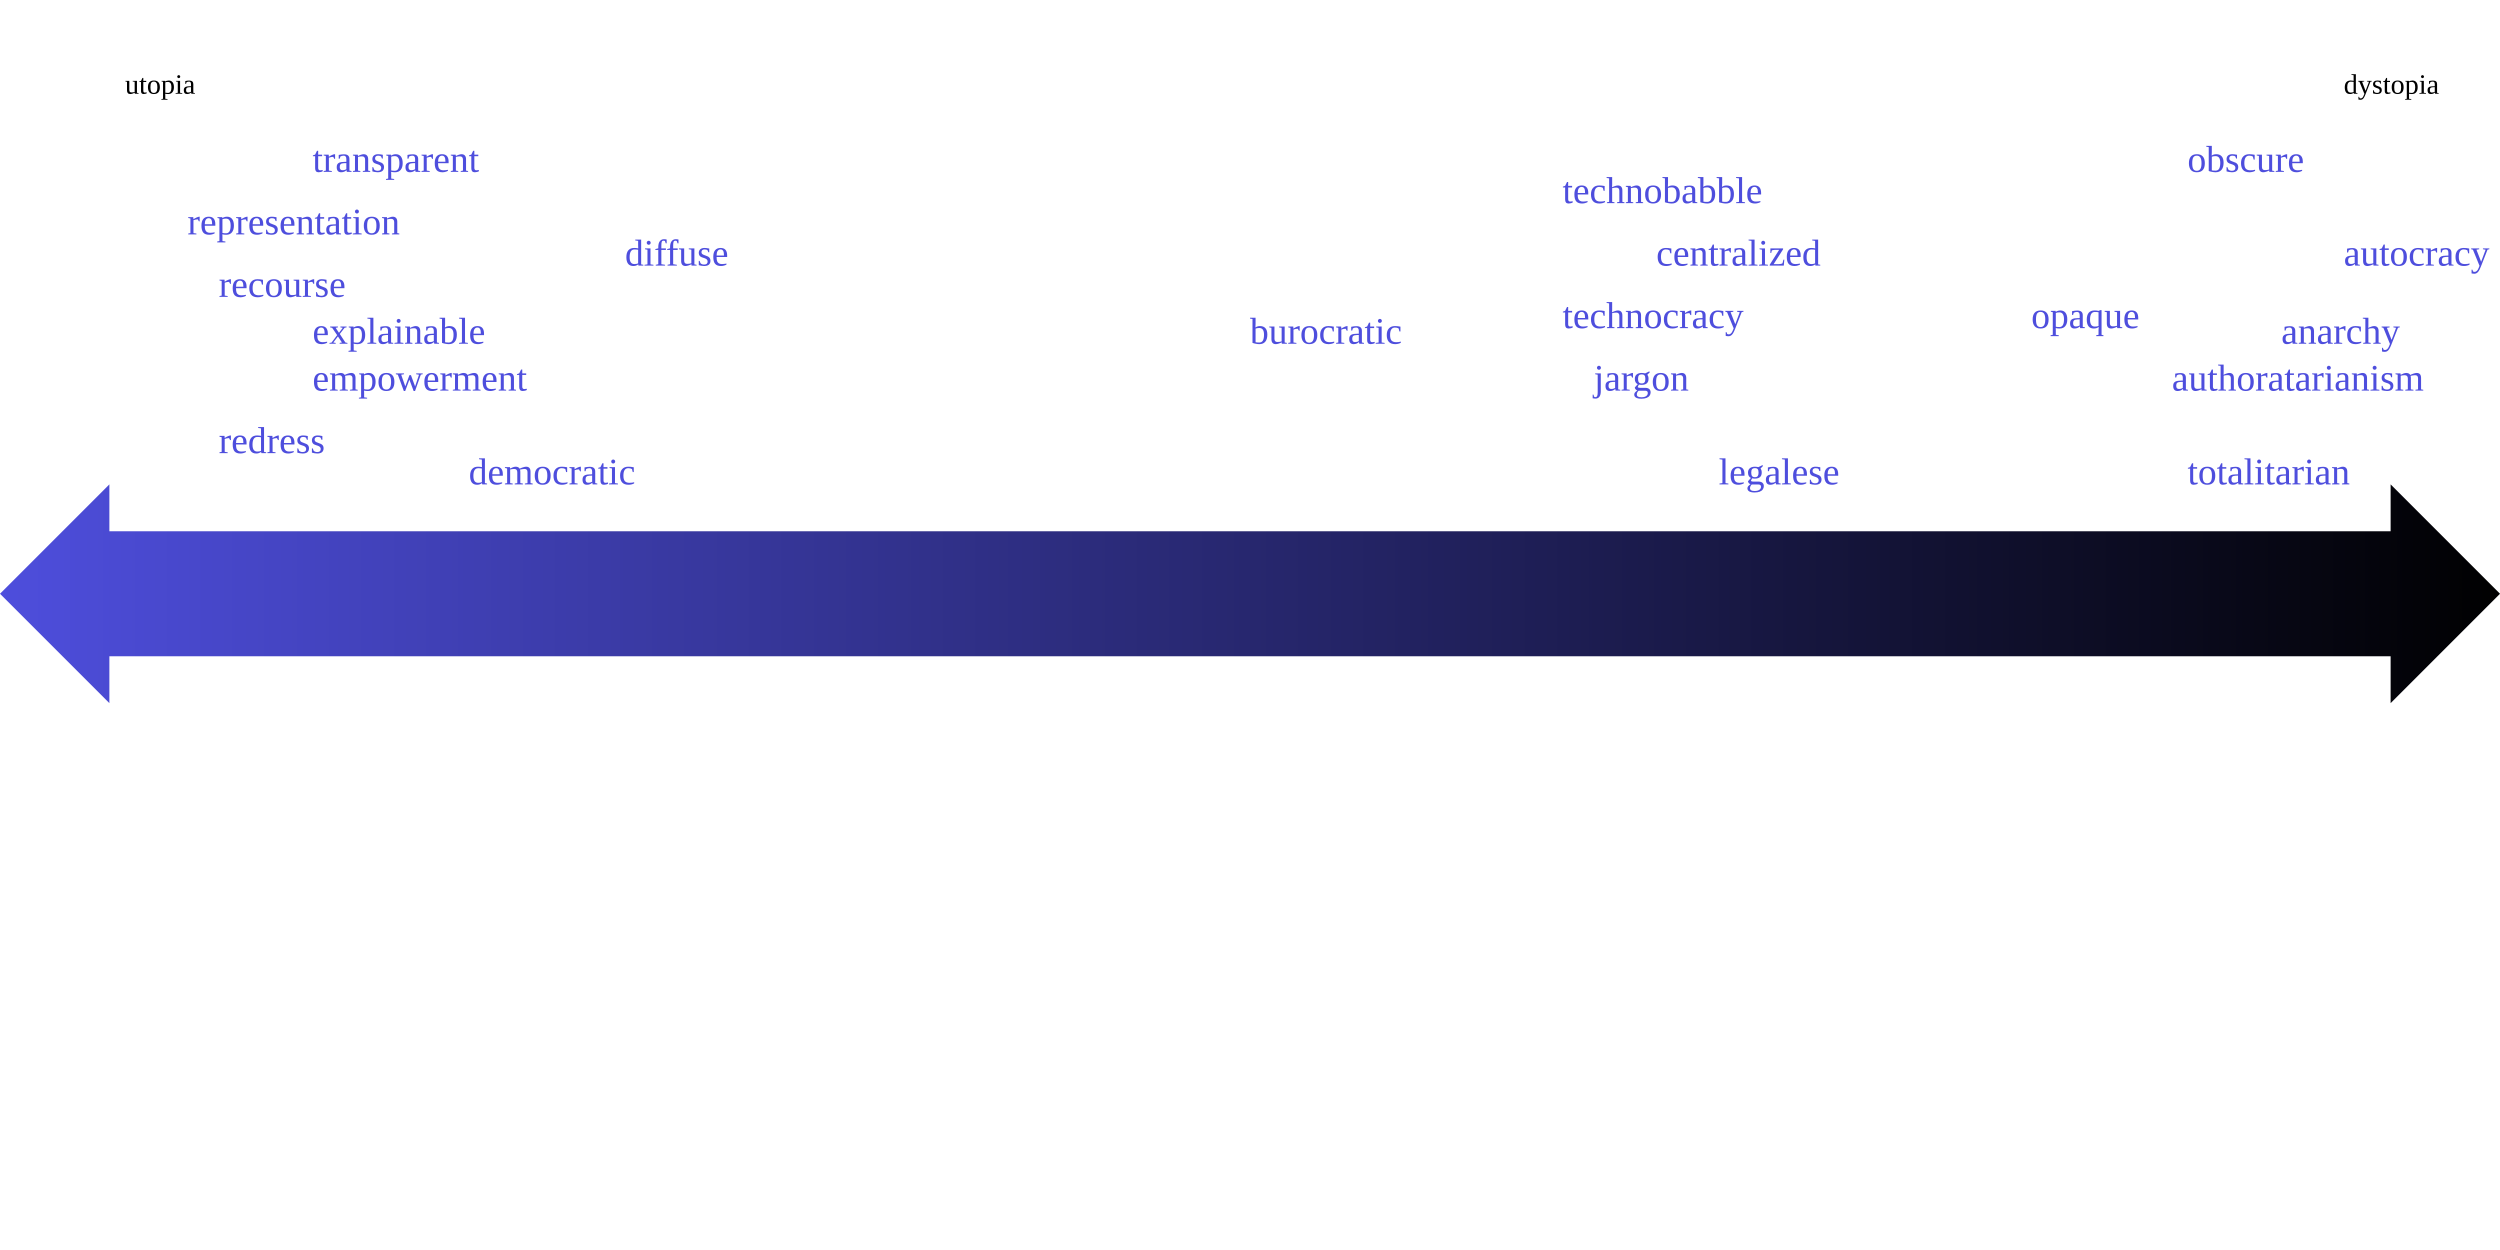
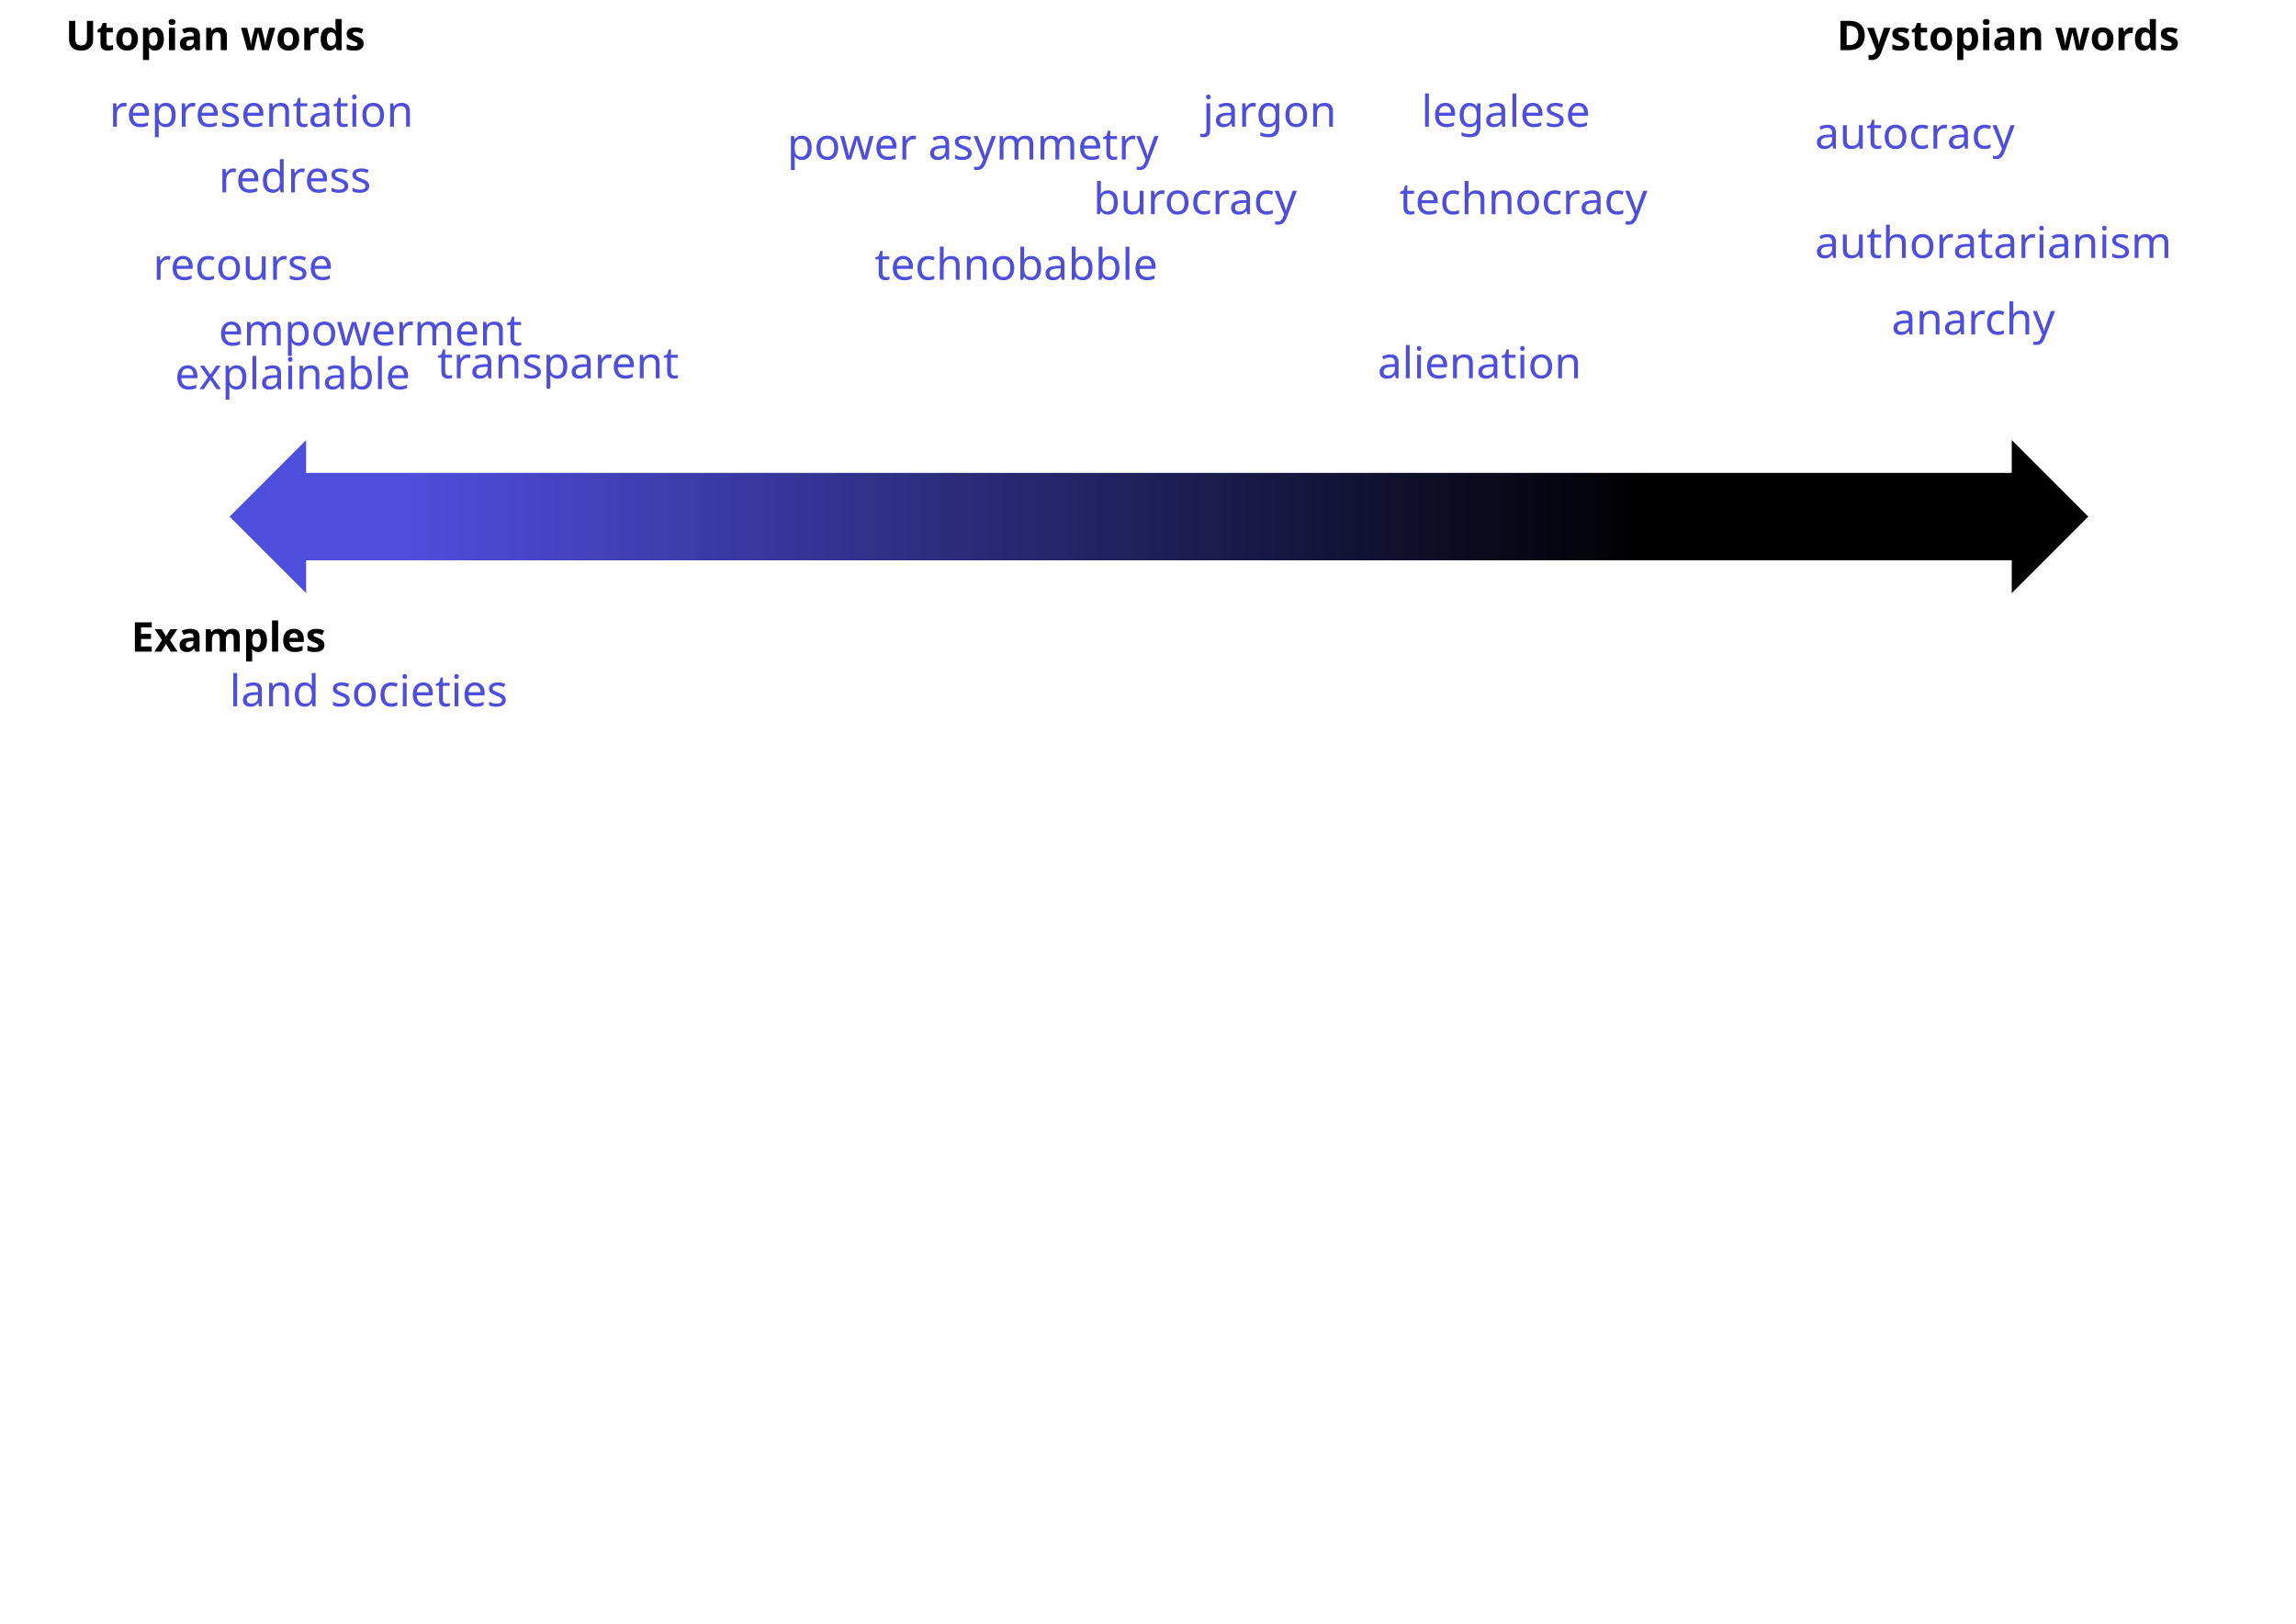
- <svg xmlns="http://www.w3.org/2000/svg" width="254mm" height="127mm" viewBox="0 0 800 400" id="svg3957" version="1.1">
-   <defs id="defs3959">
-     <linearGradient id="enfranchisement-gradient">
-       <stop offset="0" style="stop-color:rgb(78,78,221);stop-opacity:1;" id="stop3962" />
-       <stop offset="1" style="stop-color:black;stop-opacity:1;" id="stop3964" />
+ <svg xmlns="http://www.w3.org/2000/svg" xmlns:xlink="http://www.w3.org/1999/xlink" version="1.1" id="svg4763" viewBox="0 340 1050 400" height="210mm" width="297mm">
+   <defs id="defs4765">
+     <linearGradient id="linearGradient5333">
+       <stop style="stop-color:#4e4edd;stop-opacity:1;" offset="0" id="stop5323" />
+       <stop style="stop-color:#0000000;stop-opacity:1;" offset="1" id="stop5325" />
    </linearGradient>
+     <linearGradient gradientUnits="userSpaceOnUse" y2="311.732" x2="755" y1="311.732" x1="185" id="linearGradient5311" xlink:href="#linearGradient5333" />
  </defs>
-   <path style="fill:url('#enfranchisement-gradient');fill-opacity:1.0" id="double-arrow" class="dpath" d="M 0 190 l 35 35 l 0 -15 l 730 0 l 0 15 l 35 -35 l -35 -35 l 0 15 l -730 0 l 0 -15 l -35 35 z" />
-   <g class="fragment" data-fragment-index="1" id="g3967">
-     <text style="font-size:0.75em" x="40" y="30" class="dtext" id="utopia-text">
-       <tspan x="40" y="30" id="tspan3970">utopia</tspan>
+   <style id="style13234">
+       .myrectangle {
+       stroke:none;
+       fill-opacity:1
+       }
+   .mytext {
+   font-style:normal;
+   font-variant:normal;
+   font-weight:bold;
+   font-stretch:normal;
+   font-size:30px;
+   line-height:1.25;
+   font-family:sans-serif;
+   -inkscape-font-specification:'sans-serif, Normal';
+   font-variant-ligatures:normal;
+   font-variant-caps:normal;
+   font-variant-numeric:normal;
+   font-feature-settings:normal;
+   text-align:start;
+   verticle-align:middle;
+   letter-spacing:0px;
+   word-spacing:0px;
+   writing-mode:lr-tb;
+   dominant-baseline:left;
+   text-anchor:start;
+   fill:#000000;
+   fill-opacity:1;
+   stroke:none
+   }
+   .mytext2 {
+   font-style:normal;
+   font-variant:normal;
+   font-weight:normal;
+   font-stretch:normal;
+   font-size:20px;
+   line-height:1.25;
+   font-family:sans-serif;
+   -inkscape-font-specification:'sans-serif, Normal';
+   font-variant-ligatures:normal;
+   font-variant-caps:normal;
+   font-variant-numeric:normal;
+   font-feature-settings:normal;
+   text-align:start;
+   verticle-align:middle;
+   letter-spacing:0px;
+   word-spacing:0px;
+   writing-mode:lr-tb;
+   dominant-baseline:left;
+   text-anchor:start;
+   fill:#4e4edd;
+   fill-opacity:1;
+   stroke:none
+   }
+   
+   </style>
+   <g transform="translate(0,-308.2677)" id="layer1">
+     <text id="words-text" y="500" x="30" style="font-size:18.75px" class="mytext" xml:space="preserve">
+       <tspan y="500" x="30" id="tspan5859">Utopian words</tspan>
    </text>
-     <text style="font-size:0.75em" x="750" y="30" class="dtext" id="dystopia-text">
-       <tspan x="750" y="30" id="tspan3973">dystopia</tspan>
+     <text id="text4225" y="500" x="840" style="font-size:18.75px" class="mytext" xml:space="preserve">
+       <tspan y="500" x="840" id="tspan4227">Dystopian words</tspan>
    </text>
-   </g>
-   <g class="fragment" data-fragment-index="2" id="g3975">
-     <text style="fill:rgb(78,78,221)" x="530" y="85" class="dtext" id="centralized-text">
-       <tspan x="530" y="85" id="tspan3978">centralized</tspan>
+     <text id="text3342" y="595" x="830" class="mytext2" xml:space="preserve">
+       <tspan y="595" x="830" id="tspan3344">authoratarianism</tspan>
    </text>
-     <text style="fill:rgb(78,78,221)" x="200" y="85" class="dtext" id="diffuse-text">
-       <tspan x="200" y="85" id="tspan3981">diffuse</tspan>
+     <text id="text4111" y="545" x="830" class="mytext2" xml:space="preserve">
+       <tspan y="545" x="830" id="tspan4113">autocracy</tspan>
    </text>
-   </g>
-   <g class="fragment" data-fragment-index="3" id="g3983">
-     <text style="fill:rgb(78,78,221)" x="150" y="155" class="dtext" id="democratic-text">
-       <tspan x="150" y="155" id="tspan3986">democratic</tspan>
+     <text id="text4244" y="630" x="865" class="mytext2" xml:space="preserve">
+       <tspan y="630" x="865" id="tspan4246">anarchy</tspan>
    </text>
-     <text style="fill:rgb(78,78,221)" x="700" y="155" class="dtext" id="totalitarian-text">
-       <tspan x="700" y="155" id="tspan3989">totalitarian</tspan>
+     <text id="text4244" y="650" x="630" class="mytext2" xml:space="preserve">
+       <tspan y="650" x="630" id="tspan4246">alienation</tspan>
    </text>
-   </g>
-   <g class="fragment" data-fragment-index="4" id="g3991">
-     <text style="fill:rgb(78,78,221)" x="700" y="55" class="dtext" id="obscure-text">
-       <tspan x="700" y="55" id="tspan3994">obscure</tspan>
+     <text id="text4231" y="535" x="650" class="mytext2" xml:space="preserve">
+       <tspan y="535" x="650" id="tspan4233">legalese</tspan>
    </text>
-     <text style="fill:rgb(78,78,221)" x="100" y="55" class="dtext" id="transparent-text">
-       <tspan x="100" y="55" id="tspan3997">transparent</tspan>
+     <text id="text4119" y="675" x="640" class="mytext2" xml:space="preserve">
+       <tspan y="575" x="640" id="tspan4121">technocracy</tspan>
    </text>
-   </g>
-   <g class="fragment" data-fragment-index="5" id="g3999">
-     <text style="fill:rgb(78,78,221)" x="60" y="75" class="dtext" id="representation-text">
-       <tspan x="60" y="75" id="tspan4002">representation</tspan>
+     <text id="text4123" y="575" x="500" class="mytext2" xml:space="preserve">
+       <tspan y="575" x="500" id="tspan4125">burocracy</tspan>
    </text>
-     <text style="fill:rgb(78,78,221)" x="70" y="95" class="dtext" id="recourse-text">
-       <tspan x="70" y="95" id="tspan4005">recourse</tspan>
+     <text id="text4127" y="605" x="400" class="mytext2" xml:space="preserve">
+       <tspan y="605" x="400" id="tspan4129">technobabble</tspan>
    </text>
-     <text style="fill:rgb(78,78,221)" x="70" y="145" class="dtext" id="rederess-text">
-       <tspan x="70" y="145" id="tspan4008">redress</tspan>
+     <text id="text4131" y="535" x="550" class="mytext2" xml:space="preserve">
+       <tspan y="535" x="550" id="tspan4133">jargon</tspan>
    </text>
-     <text style="fill:rgb(78,78,221)" x="100" y="110" class="dtext" id="explainable-text">
-       <tspan x="100" y="110" id="tspan4011">explainable</tspan>
+     <text id="text5857-8" y="775" x="60" style="font-size:18.75px" class="mytext" xml:space="preserve">
+       <tspan y="775" x="60" id="tspan5879">Examples</tspan>
    </text>
-     <text style="fill:rgb(78,78,221)" x="100" y="125" class="dtext" id="empowerment-text">
-       <tspan x="100" y="125" id="tspan4014">empowerment</tspan>
+     <text id="text4238" y="860" x="105" class="mytext2" xml:space="preserve">
+       <tspan y="800" x="105" id="tspan4240">land societies</tspan>
    </text>
-     <text style="fill:rgb(78,78,221)" x="400" y="110" class="dtext" id="burocratic-text">
-       <tspan x="400" y="110" id="tspan4017">burocratic</tspan>
+     <text id="text3345" y="535" x="50" class="mytext2" xml:space="preserve">
+       <tspan y="535" x="50" id="tspan3345">representation</tspan>
    </text>
-     <text style="fill:rgb(78,78,221)" x="500" y="105" class="dtext" id="technocracy-text">
-       <tspan x="500" y="105" id="tspan4020">technocracy</tspan>
+     <path id="rect4264" transform="translate(0,308.2677)" d="M 140 370 l -35 35 l 35 35 l 0 -15 l 780 0 l 0 15 l 35 -35 l -35 -35 l 0 15 l -780 0 l 0 -15 z " style="fill:url(#linearGradient5311);fill-opacity:1.0" class="myrectangle" />
+     <text id="text4231-1" y="550" x="360" class="mytext2" xml:space="preserve">
+       <tspan y="550" x="360" id="tspan4233-6">power asymmetry</tspan>
    </text>
-     <text style="fill:rgb(78,78,221)" x="500" y="65" class="dtext" id="technobabble-text">
-       <tspan x="500" y="65" id="tspan4023">technobabble</tspan>
+     <text id="text3345-4" y="565" x="100" class="mytext2" xml:space="preserve">
+       <tspan y="565" x="100" id="tspan3345-7">redress</tspan>
    </text>
-     <text style="fill:rgb(78,78,221)" x="510" y="125" class="dtext" id="jargon-text">
-       <tspan x="510" y="125" id="tspan4026">jargon</tspan>
+     <text id="text4146" y="605" x="70" class="mytext2" xml:space="preserve">
+       <tspan y="605" x="70" id="tspan4148">recourse</tspan>
    </text>
-     <text style="fill:rgb(78,78,221)" x="550" y="155" class="dtext" id="legalese-text">
-       <tspan x="550" y="155" id="tspan4029">legalese</tspan>
+     <text id="text3345-4" y="635" x="100" class="mytext2" xml:space="preserve">
+       <tspan y="635" x="100" id="tspan3345-7">empowerment</tspan>
    </text>
-     <text style="fill:rgb(78,78,221)" x="650" y="105" class="dtext" id="opaque-text">
-       <tspan x="650" y="105" id="tspan4032">opaque</tspan>
+     <text id="text3345-4" y="655" x="80" class="mytext2" xml:space="preserve">
+       <tspan y="655" x="80" id="tspan3345-7">explainable</tspan>
    </text>
-     <text style="fill:rgb(78,78,221)" x="695" y="125" class="dtext" id="authoratarian-text">
-       <tspan x="695" y="125" id="tspan4035">authoratarianism</tspan>
-     </text>
-     <text style="fill:rgb(78,78,221)" x="730" y="110" class="dtext" id="anarchy-text">
-       <tspan x="730" y="110" id="tspan4038">anarchy</tspan>
-     </text>
-     <text style="fill:rgb(78,78,221)" x="750" y="85" class="dtext" id="autocracy-text">
-       <tspan x="750" y="85" id="tspan4041">autocracy</tspan>
+     <text id="text3345-4" y="650" x="200" class="mytext2" xml:space="preserve">
+       <tspan y="650" x="200" id="tspan3345-7">transparent</tspan>
    </text>
  </g>
</svg>
